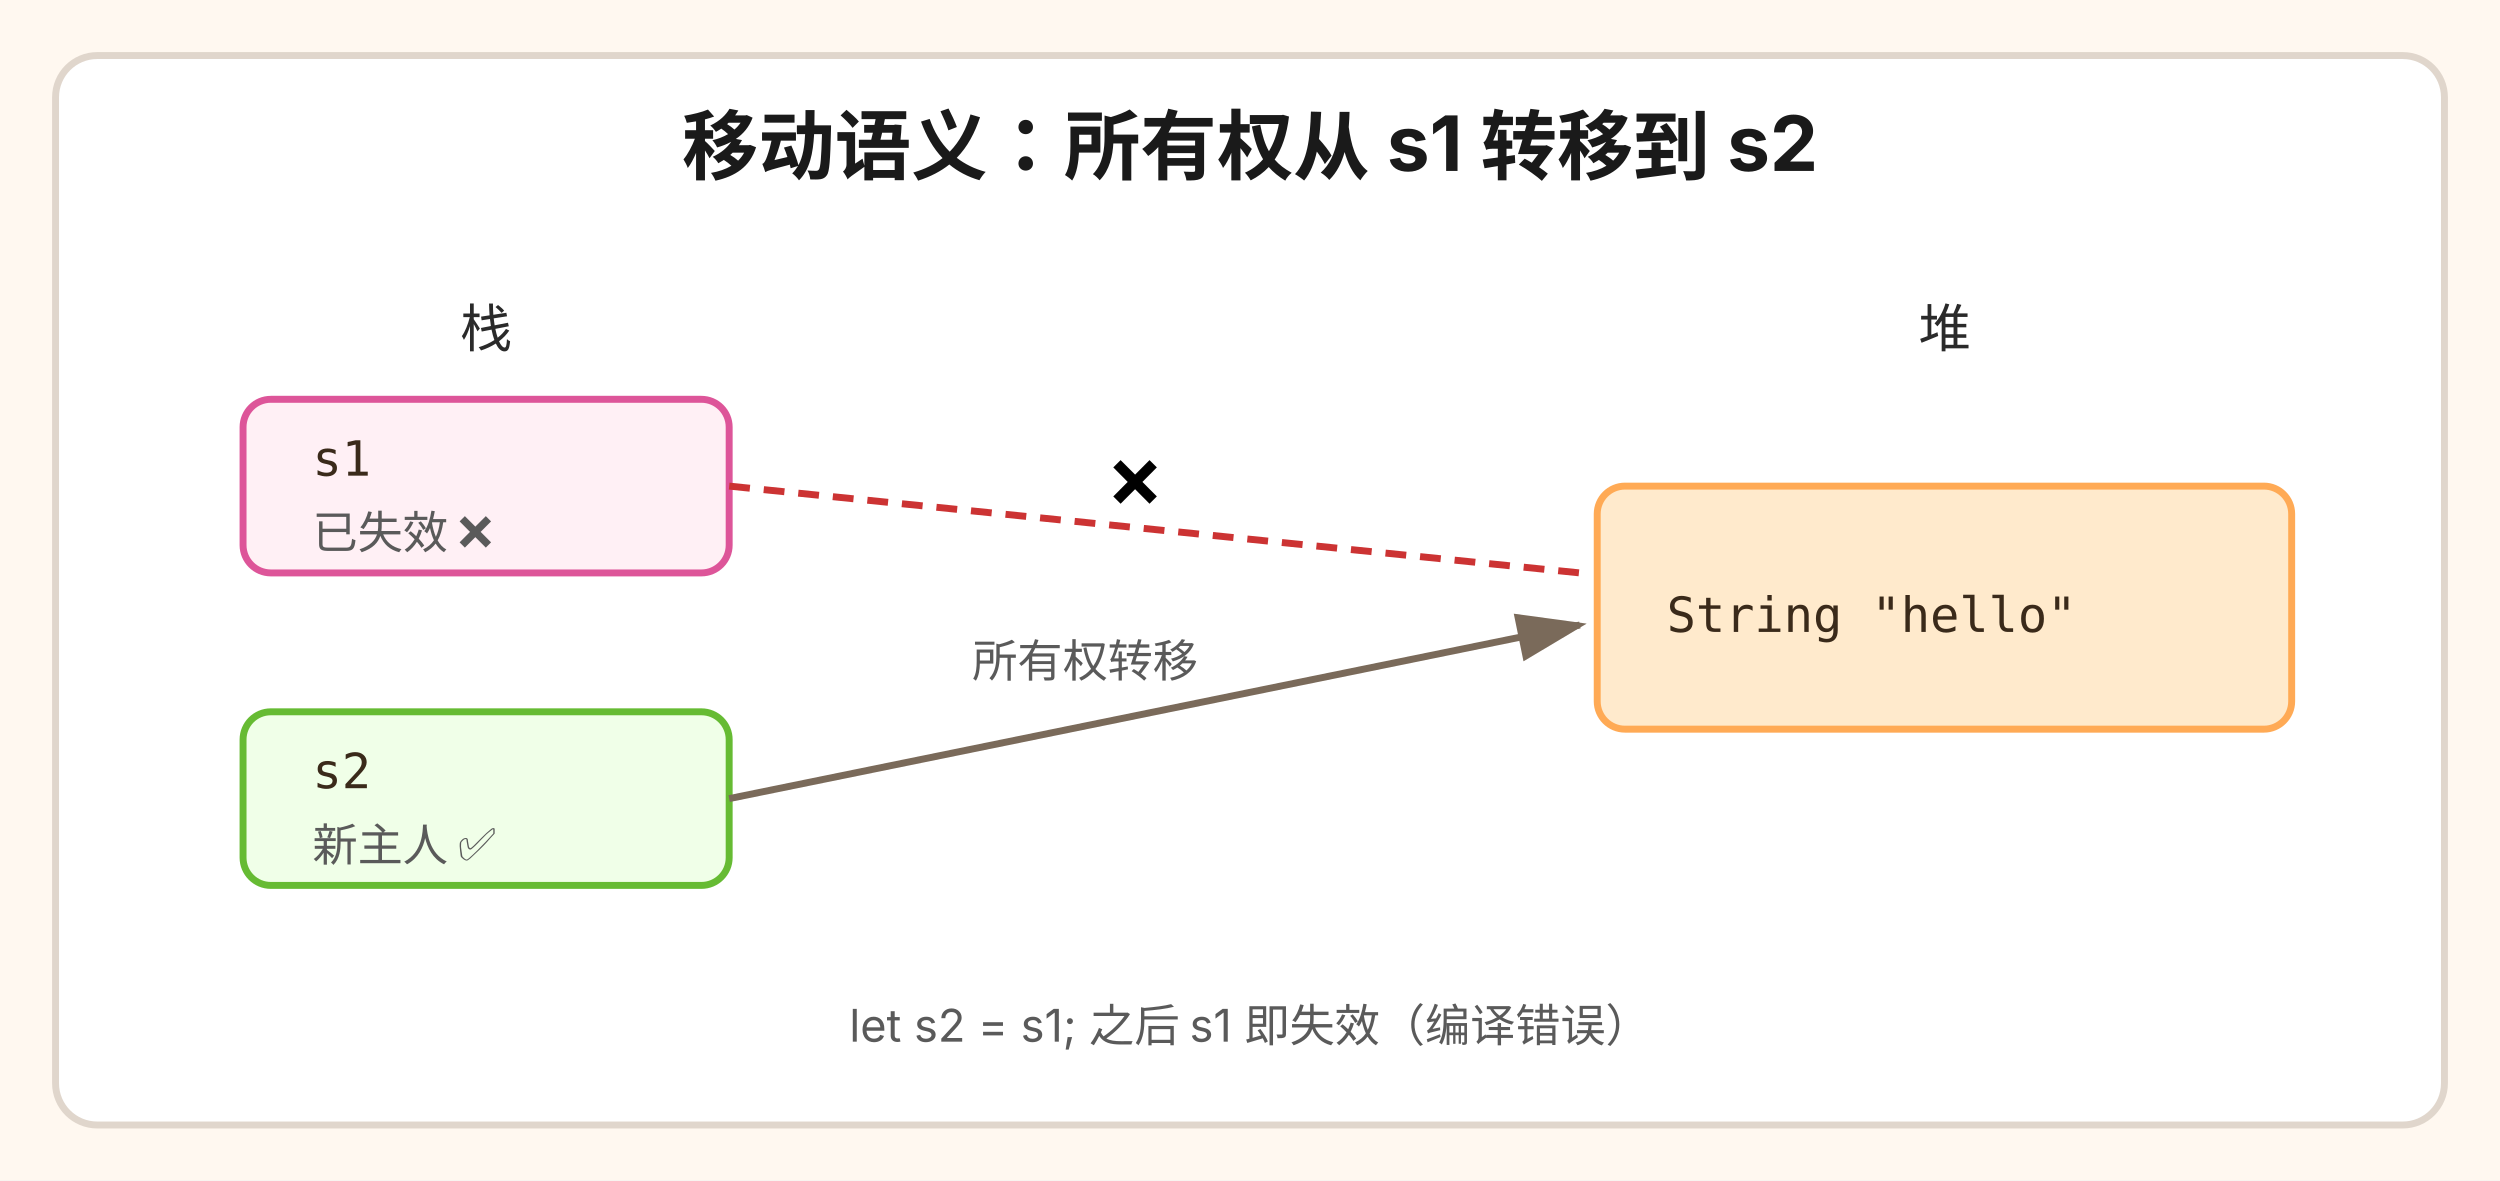
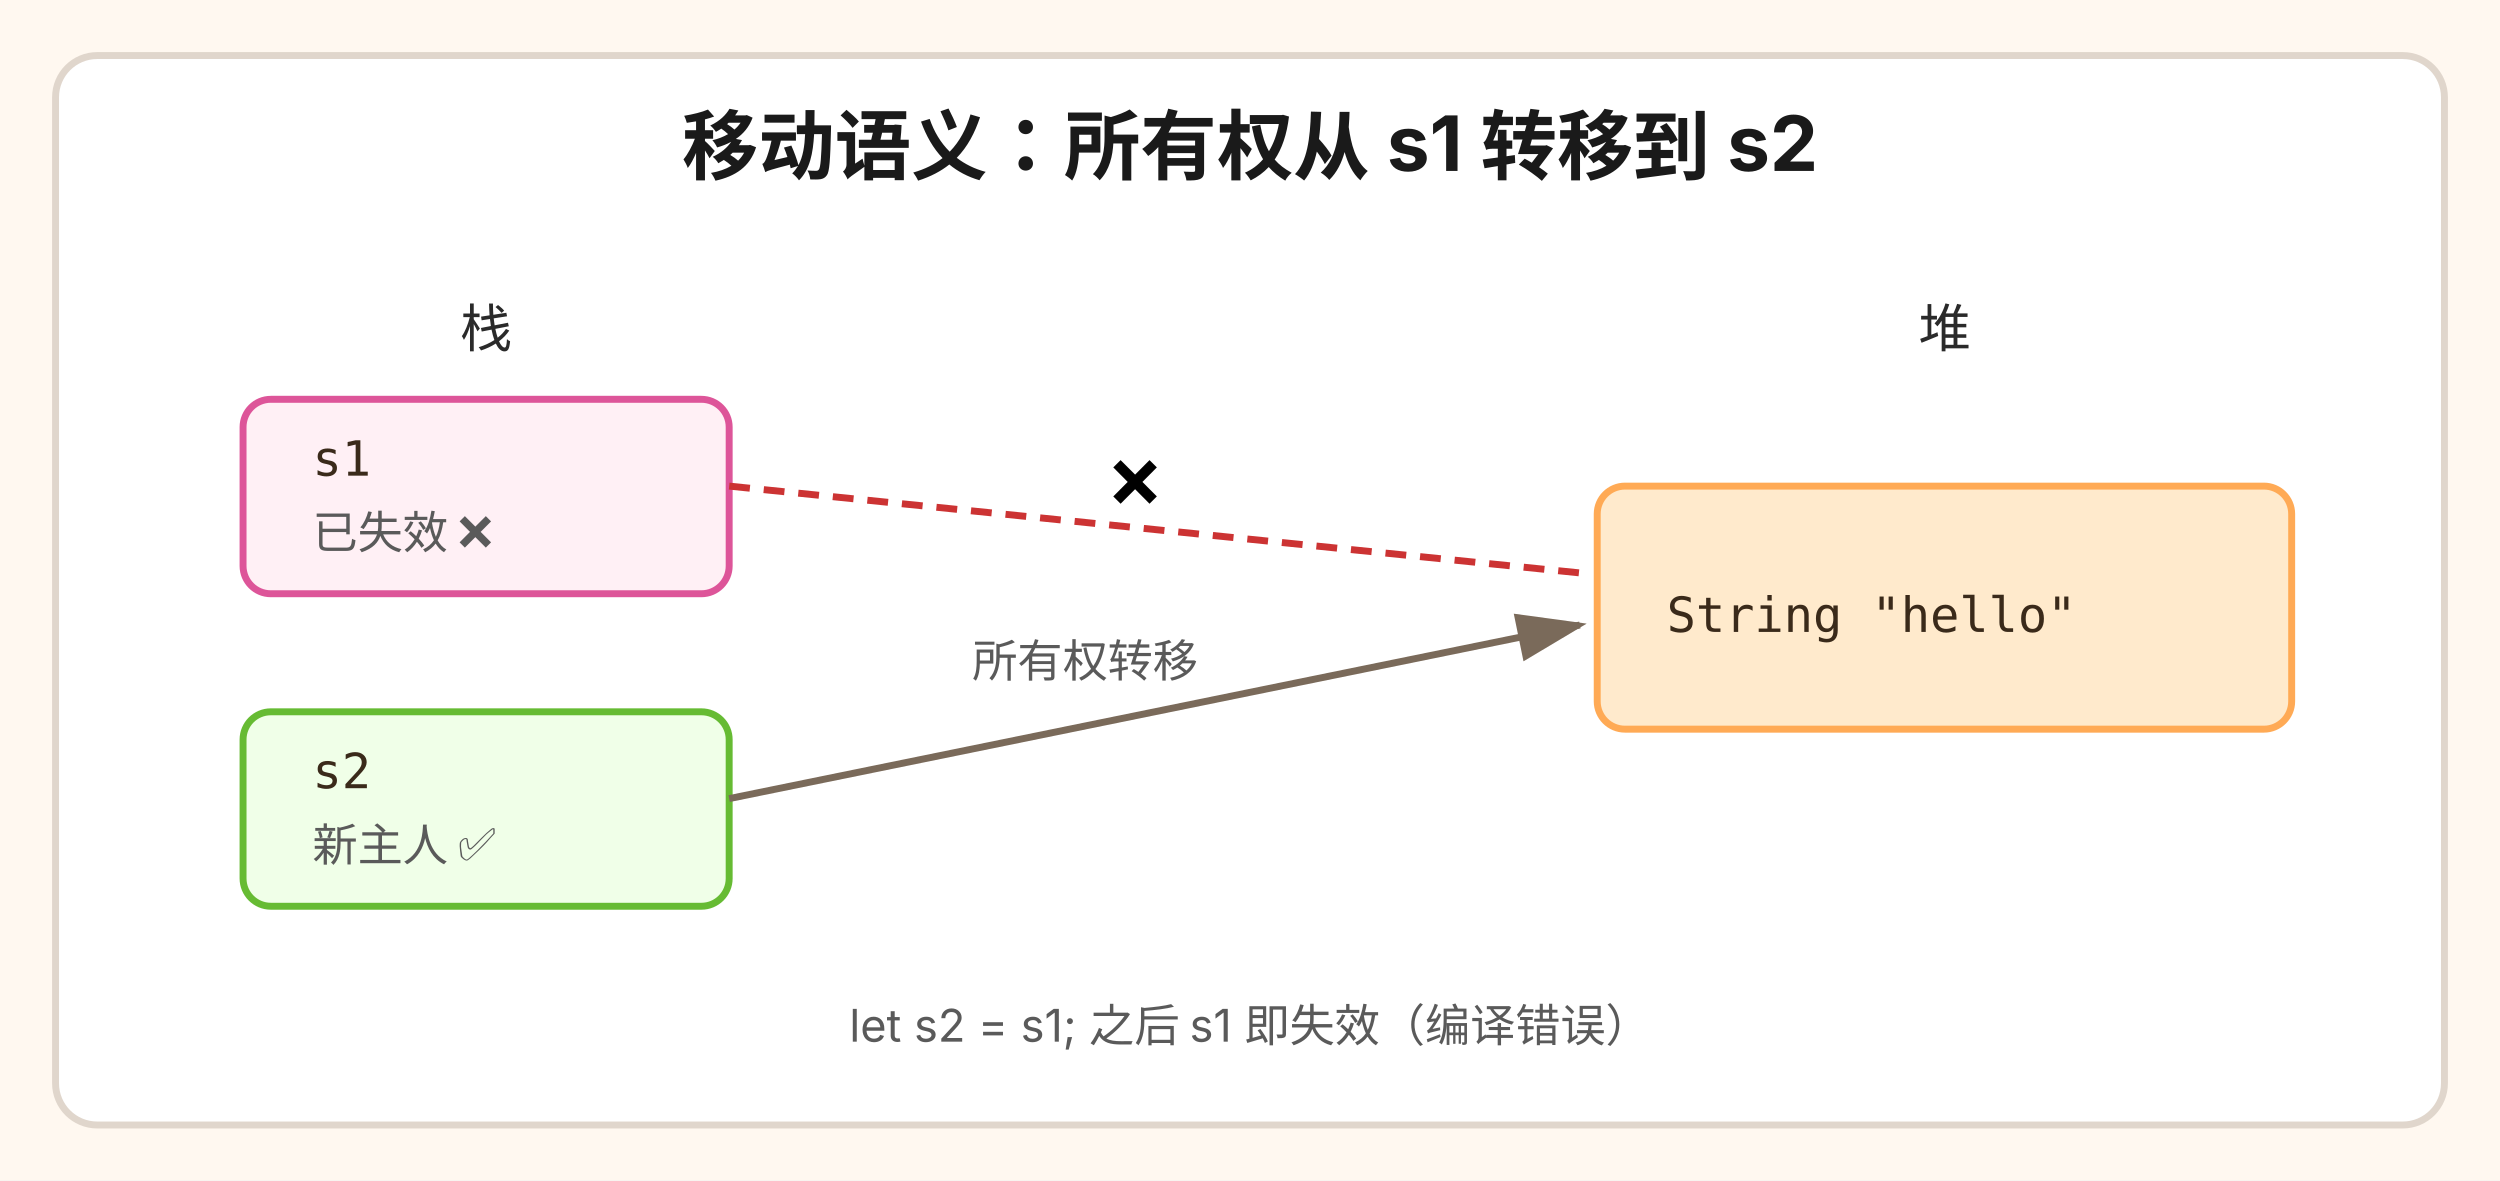
<svg xmlns="http://www.w3.org/2000/svg" width="720" height="340" viewBox="0 0 720 340">
  <defs>
    <style>
      .bg { fill: #fff8f0; }
      .card { fill: #ffffff; stroke: #e0d6cc; stroke-width: 2; }
      .title { font: bold 22px system-ui, -apple-system, sans-serif; fill: #1a1a1a; }
      .text { font: 15px system-ui, -apple-system, sans-serif; fill: #2a2a2a; }
      .code { font: 14px "SF Mono", Menlo, monospace; fill: #3a2a1a; }
      .label { font: 13px system-ui, -apple-system, sans-serif; fill: #5a5a5a; }
      .arrow { stroke: #7a6a5a; stroke-width: 2; fill: none; marker-end: url(#arrowhead); }
      .highlight { fill: #ffeacc; stroke: #ffaa55; stroke-width: 2; }
      .box { fill: #e8f4ff; stroke: #3399ff; stroke-width: 2; }
      .box2 { fill: #f0ffe8; stroke: #66bb33; stroke-width: 2; }
      .box3 { fill: #fff0f5; stroke: #dd5599; stroke-width: 2; }
    </style>
    <marker id="arrowhead" markerWidth="10" markerHeight="7" refX="9" refY="3.5" orient="auto">
      <polygon points="0 0, 10 3.5, 0 7" fill="#7a6a5a" />
    </marker>
  </defs>
  <rect width="720" height="340" class="bg" />
  <rect x="16" y="16" width="688" height="308" rx="12" class="card" />
  <text x="360" y="50" text-anchor="middle" class="title">移动语义：所有权从 s1 转移到 s2</text>
  <text x="140" y="100" text-anchor="middle" class="text">栈</text>
  <text x="560" y="100" text-anchor="middle" class="text">堆</text>
-   <rect x="70" y="115" width="140" height="50" rx="8" class="box3" />
+   <rect x="70" y="115" width="140" height="56" rx="8" class="box3" />
  <text x="90" y="137" class="code">s1</text>
  <text x="90" y="158" class="label">已失效 ❌</text>
-   <rect x="70" y="205" width="140" height="50" rx="8" class="box2" />
+   <rect x="70" y="205" width="140" height="56" rx="8" class="box2" />
  <text x="90" y="227" class="code">s2</text>
  <text x="90" y="248" class="label">新主人 ✅</text>
  <rect x="460" y="140" width="200" height="70" rx="8" class="highlight" />
  <text x="480" y="182" class="code">String "hello"</text>
  <line x1="210" y1="230" x2="455" y2="180" class="arrow" />
  <text x="280" y="195" class="label">所有权转移</text>
  <line x1="210" y1="140" x2="455" y2="165" stroke="#cc3333" stroke-width="2" stroke-dasharray="6 4" />
  <text x="320" y="145" font-size="18">❌</text>
  <text x="360" y="300" text-anchor="middle" class="label">let s2 = s1; 之后 s1 即失效（编译错误）</text>
</svg>
